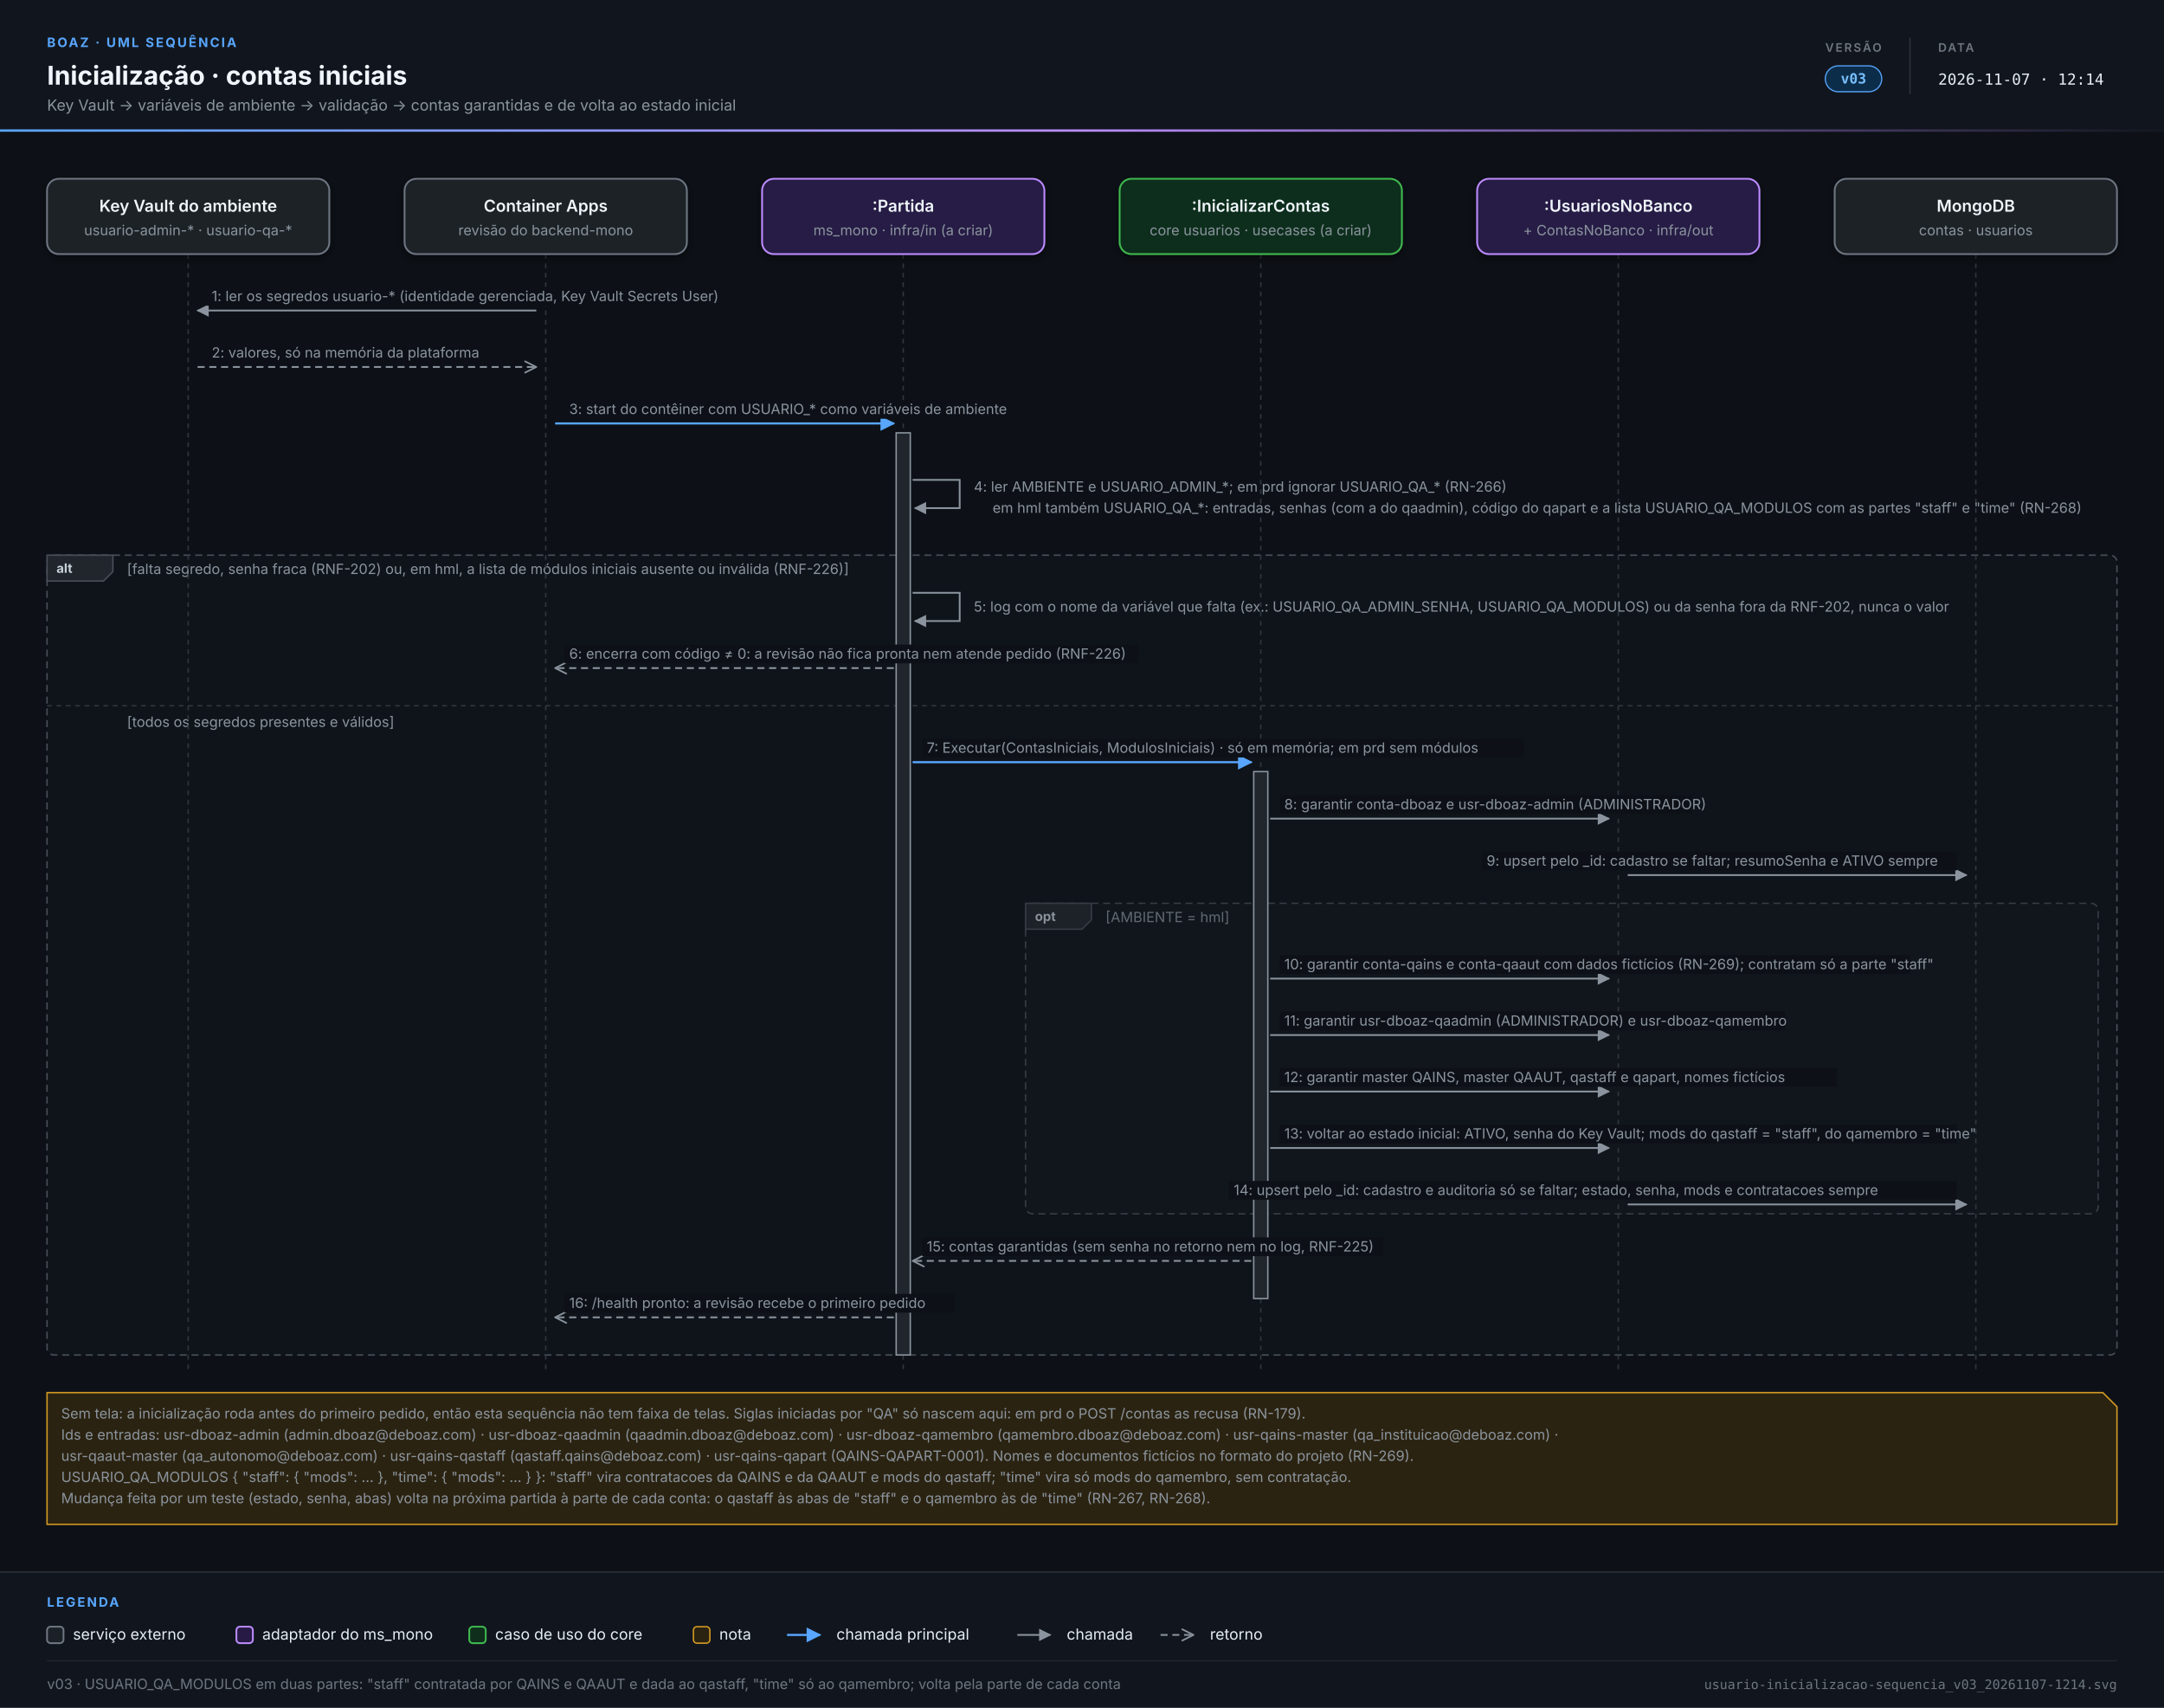
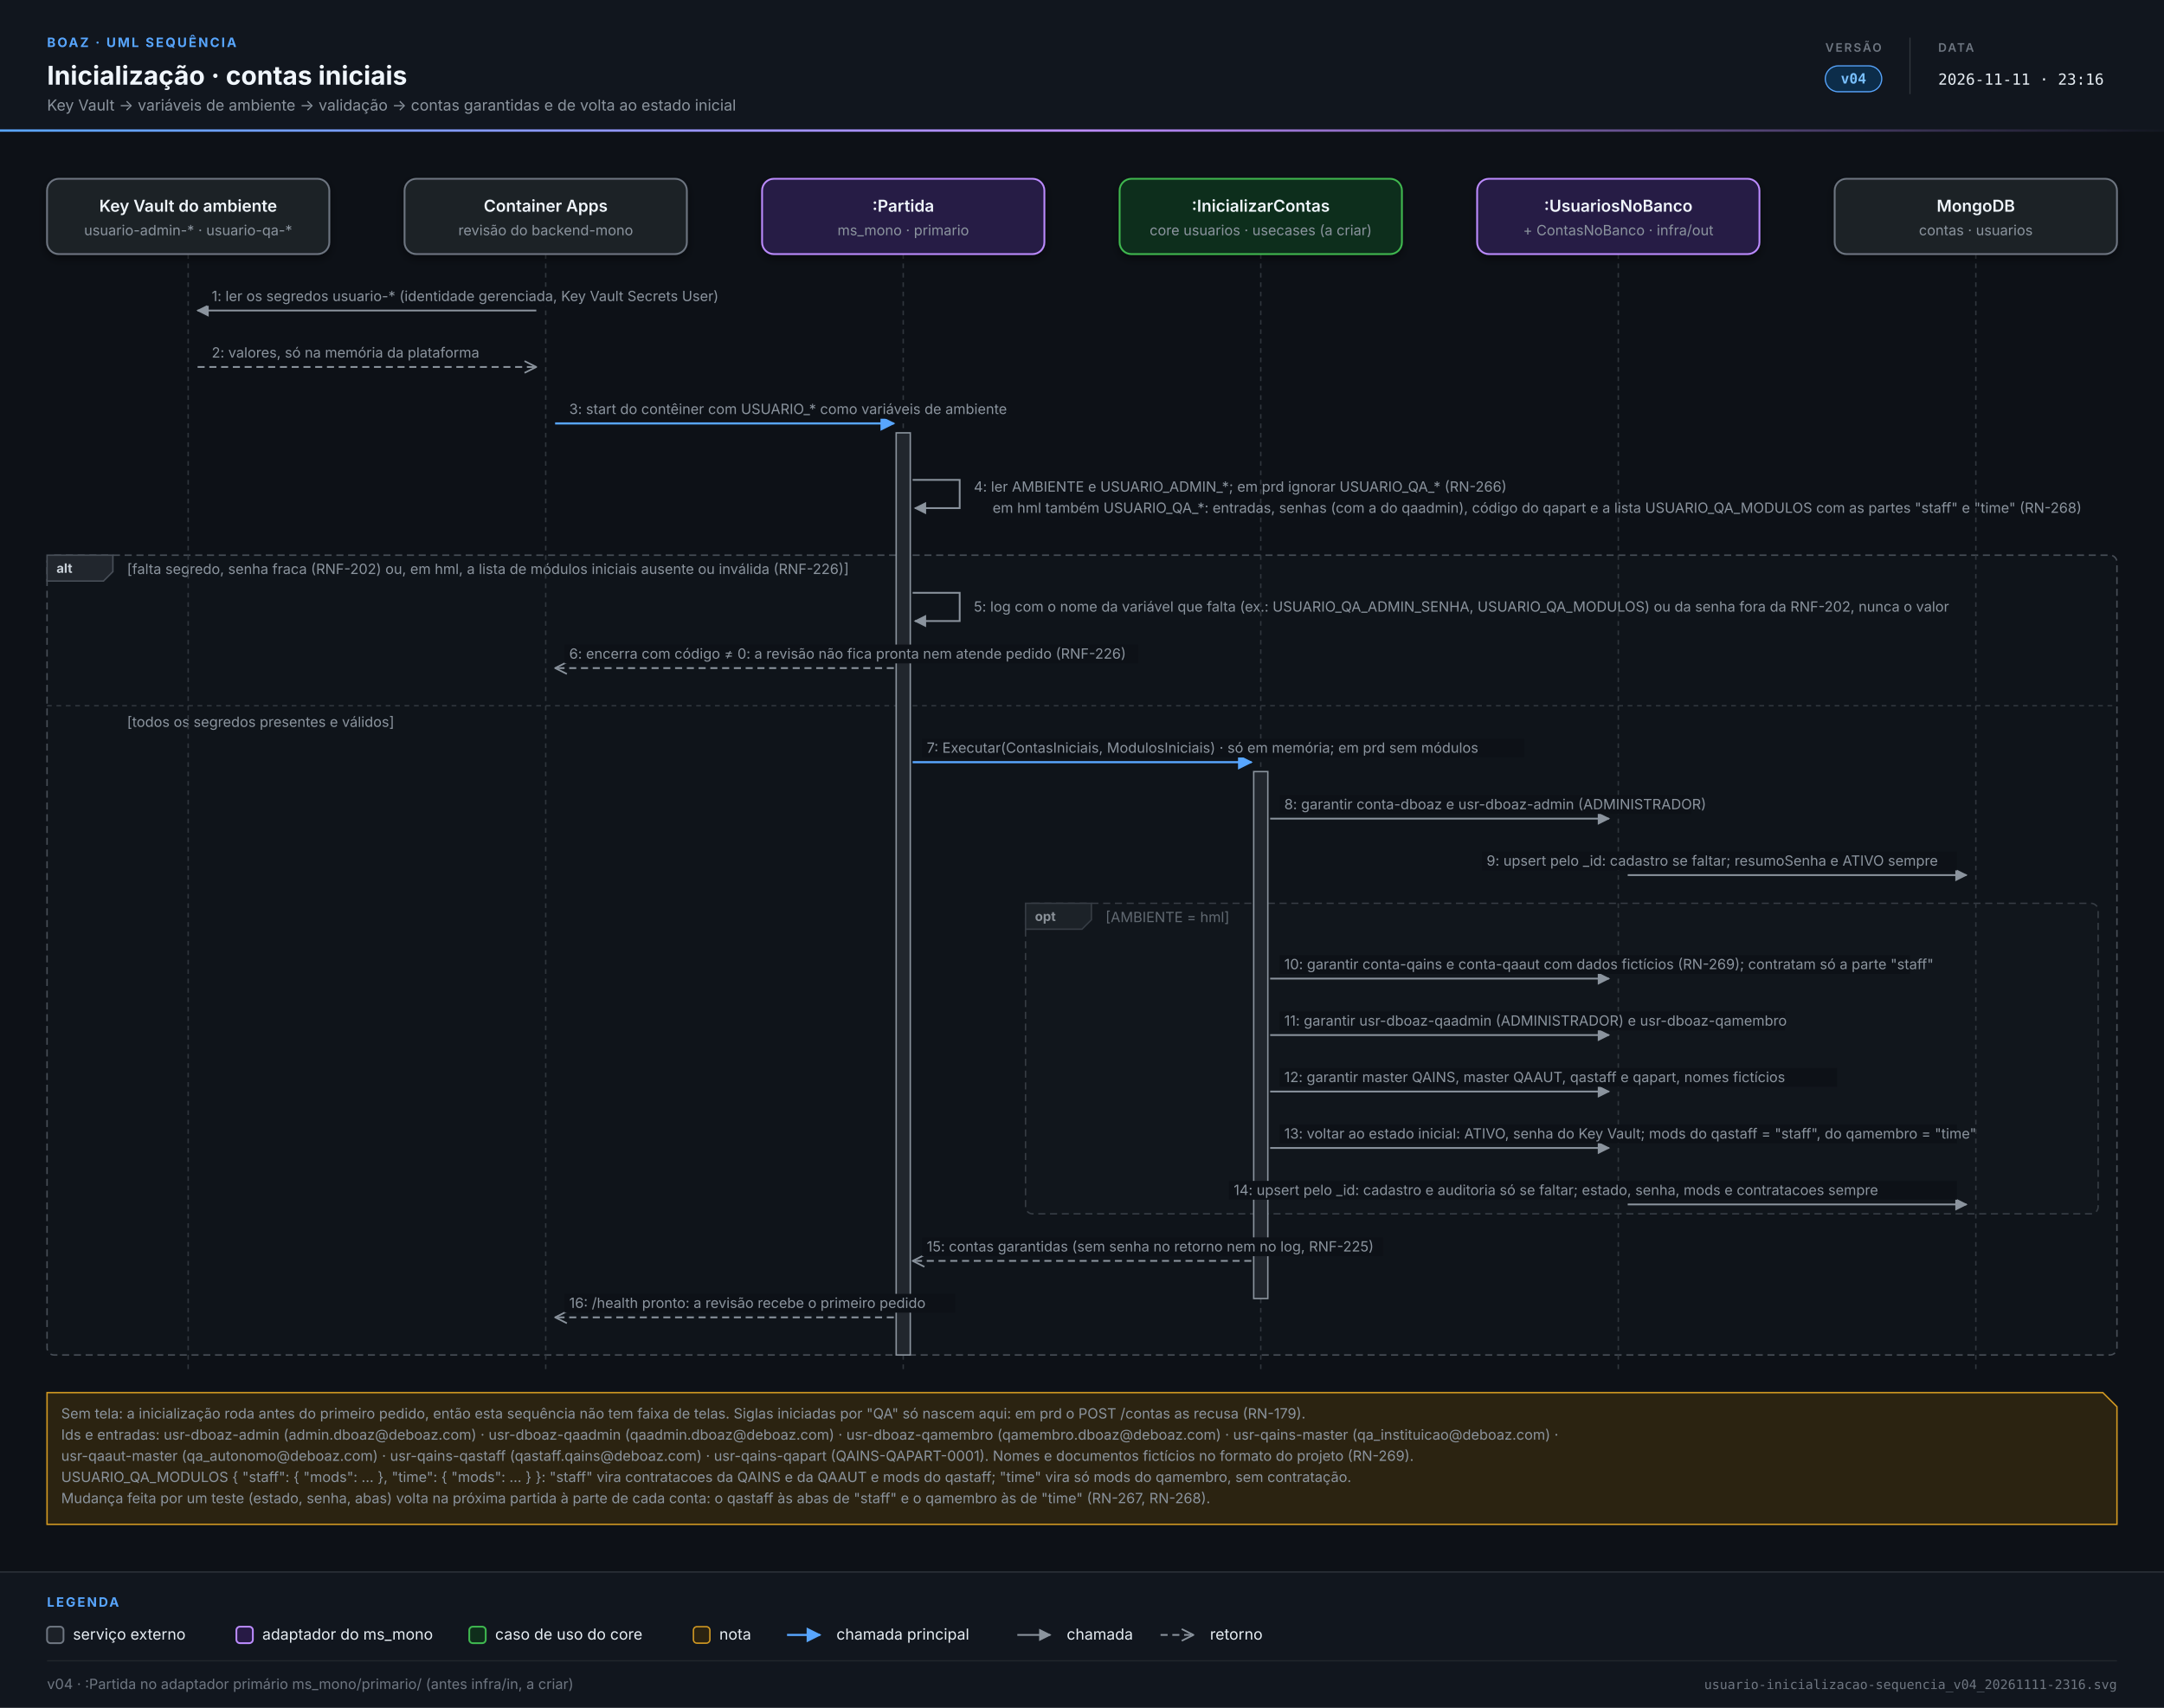
<svg xmlns="http://www.w3.org/2000/svg" viewBox="0 0 1840 1452" width="1840" height="1452">
  <style>
    /* ── base ─────────────────────────────────────────── */
    .bg            { fill: #0d1117; }
    :root          { background: #0d1117; } /* aberto sozinho no navegador, o fundo escuro cobre a janela toda */
    text           { font-family: Inter, "Segoe UI", Roboto, "Helvetica Neue", Helvetica, Arial, sans-serif; font-size: 13px; fill: #e6edf3; }
    .title         { font-size: 22px; font-weight: 700; fill: #f0f6fc; }
    .subtitle      { font-size: 13px; fill: #8b949e; }
    .section       { font-size: 12px; font-weight: 700; letter-spacing: 0.12em; fill: #58a6ff; }
    .label         { font-size: 13px; fill: #e6edf3; }
    .label-strong  { font-size: 14px; font-weight: 600; fill: #f0f6fc; }
    .label-underline { text-decoration: underline; }
    .muted         { font-size: 12px; fill: #8b949e; }
    .mono          { font-family: "JetBrains Mono", "SF Mono", Menlo, Consolas, monospace; font-size: 12px; fill: #8b949e; }
    .divider       { stroke: #21262d; stroke-width: 1; }
    .panel         { fill: #10151c; stroke: #21262d; stroke-width: 1; }

    /* ── nós: uma cor por papel, no máximo 4 por diagrama ── */
    .node          { fill: #161b22; stroke: #30363d; stroke-width: 1.5; }
    .node-face     { fill: #21262d; stroke: #30363d; stroke-width: 1.5; stroke-linejoin: round; }
    .node-blue     { fill: #0c2d4a; stroke: #58a6ff; stroke-width: 1.5; }
    .node-green    { fill: #0f2e1b; stroke: #3fb950; stroke-width: 1.5; }
    .node-purple   { fill: #271a45; stroke: #bc8cff; stroke-width: 1.5; }
    .node-orange   { fill: #3a2410; stroke: #f0883e; stroke-width: 1.5; }
    .node-red      { fill: #3b1219; stroke: #f85149; stroke-width: 1.5; }
    .node-external { fill: #1c2128; stroke: #6e7681; stroke-width: 1.5; }

    /* ── fronteiras (conta, região, rede, módulo) ─────── */
    .boundary       { fill: #161b22; fill-opacity: 0.35; stroke: #484f58; stroke-width: 1.2; stroke-dasharray: 6 4; }
    .boundary-label { font-size: 11px; font-weight: 600; letter-spacing: 0.08em; fill: #8b949e; }

    /* ── arestas e comunicação ─────────────────────────── */
    .edge          { fill: none; stroke: #8b949e; stroke-width: 1.5; }
    .edge-accent   { fill: none; stroke: #58a6ff; stroke-width: 1.8; }
    .edge-async    { stroke-dasharray: 6 4; }
    .edge-data     { stroke-dasharray: 1 5; stroke-linecap: round; stroke-width: 2.2; }
    .edge-label-bg { fill: #0d1117; }
    .arrow-head    { fill: #8b949e; }
    .arrow-accent  { fill: #58a6ff; }
    .lifeline      { stroke: #30363d; stroke-width: 1.2; stroke-dasharray: 4 4; }
    .chip          { fill: #21262d; stroke: #30363d; stroke-width: 1; }
    .chip-text     { font-family: "JetBrains Mono", "SF Mono", Menlo, Consolas, monospace; font-size: 11px; fill: #c9d1d9; }

    /* ── ícones neutros (#ic-*, #uml-*) ───────────────── */
    .ico           { fill: none; stroke: #c9d1d9; stroke-width: 1.5; stroke-linecap: round; stroke-linejoin: round; }
    .ico-fill      { fill: #c9d1d9; }
    .ico-solid     { fill: #161b22; stroke: #c9d1d9; stroke-width: 1.5; stroke-linejoin: round; }

    /* ── notação UML ───────────────────────────────────── */
    .ink           { fill: #e6edf3; }
    .ink-ring      { fill: none; stroke: #e6edf3; stroke-width: 1.5; }
    .node-note     { fill: #2b2311; stroke: #d29922; stroke-width: 1.2; }
    .uml-keyword   { font-size: 11px; font-style: italic; fill: #8b949e; }
    .activation    { fill: #21262d; stroke: #8b949e; stroke-width: 1.2; }
    .frame-tag     { fill: #21262d; stroke: #484f58; stroke-width: 1.2; }
    .frame-op      { font-size: 11px; font-weight: 700; fill: #c9d1d9; }
    .arrow-open    { fill: none; stroke: #8b949e; stroke-width: 1.4; stroke-linejoin: round; }
    .arrow-hollow  { fill: #0d1117; stroke: #8b949e; stroke-width: 1.2; stroke-linejoin: round; }

    /* ── marca d'água: topo e rodapé (seção 7) ────────── */
    .wm-band       { fill: #11161e; }
    .wm-accent     { fill: url(#marca-acento); }
    .wm-sep        { stroke: #30363d; stroke-width: 1; }
    .wm-frame      { fill: none; stroke: #30363d; stroke-width: 1; }
    .wm-eyebrow    { font-size: 11px; font-weight: 700; letter-spacing: 0.14em; fill: #58a6ff; }
    .wm-meta-label { font-size: 10px; font-weight: 600; letter-spacing: 0.14em; fill: #6e7681; }
    .wm-meta-value { font-family: "JetBrains Mono", "SF Mono", Menlo, Consolas, monospace; font-size: 13px; fill: #e6edf3; }
    .wm-badge      { fill: #0c2d4a; stroke: #58a6ff; stroke-width: 1; }
    .wm-badge-text { font-family: "JetBrains Mono", "SF Mono", Menlo, Consolas, monospace; font-size: 12px; font-weight: 700; fill: #79c0ff; }
    .wm-file       { font-family: "JetBrains Mono", "SF Mono", Menlo, Consolas, monospace; font-size: 11px; fill: #6e7681; }
    .footer        { font-size: 12px; fill: #6e7681; }
  </style>
  <defs>
    <marker id="seta" viewBox="0 0 10 10" refX="9" refY="5" markerWidth="7" markerHeight="7" orient="auto-start-reverse">
      <path d="M0,0 L10,5 L0,10 z" class="arrow-head" />
    </marker>
    <marker id="seta-destaque" viewBox="0 0 10 10" refX="9" refY="5" markerWidth="7" markerHeight="7" orient="auto-start-reverse">
      <path d="M0,0 L10,5 L0,10 z" class="arrow-accent" />
    </marker>
    <marker id="seta-aberta" viewBox="-1 -1 12 12" refX="10" refY="5" markerWidth="8" markerHeight="8" orient="auto-start-reverse">
      <path d="M0,0 L10,5 L0,10" class="arrow-open" />
    </marker>
    <marker id="heranca" viewBox="-1 -1 14 14" refX="12" refY="6" markerWidth="10" markerHeight="10" orient="auto-start-reverse">
      <path d="M0,0 L12,6 L0,12 z" class="arrow-hollow" />
    </marker>
    <marker id="extensao" viewBox="-1 -1 14 14" refX="12" refY="6" markerWidth="10" markerHeight="10" orient="auto-start-reverse">
      <path d="M0,0 L12,6 L0,12 z" class="arrow-head" />
    </marker>
    <marker id="composicao" viewBox="-1 -1 16 10" refX="14" refY="4" markerWidth="16" markerHeight="11" orient="auto-start-reverse">
      <path d="M0,4 L7,0 L14,4 L7,8 z" class="arrow-head" />
    </marker>
    <marker id="agregacao" viewBox="-1 -1 16 10" refX="14" refY="4" markerWidth="16" markerHeight="11" orient="auto-start-reverse">
      <path d="M0,4 L7,0 L14,4 L7,8 z" class="arrow-hollow" />
    </marker>
    <marker id="er-um" viewBox="0 0 16 12" refX="16" refY="6" markerWidth="16" markerHeight="12" markerUnits="userSpaceOnUse" orient="auto-start-reverse">
      <path d="M6,0 V12 M10,0 V12" class="arrow-open" />
    </marker>
    <marker id="er-muitos" viewBox="0 0 16 12" refX="16" refY="6" markerWidth="16" markerHeight="12" markerUnits="userSpaceOnUse" orient="auto-start-reverse">
      <path d="M4,0 V12 M6,6 L16,0 M6,6 L16,12" class="arrow-open" />
    </marker>
    <filter id="sombra" x="-10%" y="-10%" width="120%" height="140%">
      <feDropShadow dx="0" dy="3" stdDeviation="4" flood-color="#000000" flood-opacity="0.45" />
    </filter>
    <linearGradient id="marca-acento" x1="0" y1="0" x2="1" y2="0">
      <stop offset="0" stop-color="#58a6ff" />
      <stop offset="0.5" stop-color="#bc8cff" />
      <stop offset="1" stop-color="#bc8cff" stop-opacity="0" />
    </linearGradient>
  </defs>
  <rect class="bg" x="0" y="0" width="1840" height="1436" />
  <g id="marca-topo">
    <rect class="wm-band" x="0" y="0" width="1840" height="112" />
    <rect class="wm-accent" x="0" y="110" width="1840" height="2" />
    <text class="wm-eyebrow" x="40" y="40">BOAZ · UML SEQUÊNCIA</text>
    <text class="title" x="40" y="72">Inicialização · contas iniciais</text>
    <text class="subtitle" x="40" y="94">Key Vault → variáveis de ambiente → validação → contas garantidas e de volta ao estado inicial</text>
    <text class="wm-meta-label" x="1552" y="44">VERSÃO</text>
    <rect class="wm-badge" x="1552" y="56" width="48" height="22" rx="11" />
-     <text class="wm-badge-text" x="1576" y="71" text-anchor="middle">v03</text>
+     <text class="wm-badge-text" x="1576" y="71" text-anchor="middle">v04</text>
    <line class="wm-sep" x1="1624" y1="32" x2="1624" y2="80" />
    <text class="wm-meta-label" x="1648" y="44">DATA</text>
-     <text class="wm-meta-value" x="1648" y="72">2026-11-07 · 12:14</text>
+     <text class="wm-meta-value" x="1648" y="72">2026-11-11 · 23:16</text>
  </g>
  <g id="desenho" transform="translate(0,152)">
    <rect class="boundary" x="872" y="616" width="912" height="264" rx="6" />
    <path class="frame-tag" d="M872,616 H928 V630 L920,638 H872 Z" />
    <text class="frame-op" x="880" y="631">opt</text>
    <text class="muted" x="940" y="632">[AMBIENTE = hml]</text>
    <rect class="boundary" x="40" y="320" width="1760" height="680" rx="6" />
    <path class="frame-tag" d="M40,320 H96 V334 L88,342 H40 Z" />
    <text class="frame-op" x="48" y="335">alt</text>
    <text class="muted" x="108" y="336">[falta segredo, senha fraca (RNF-202) ou, em hml, a lista de módulos iniciais ausente ou inválida (RNF-226)]</text>
    <line class="lifeline" x1="40" y1="448" x2="1800" y2="448" />
    <text class="muted" x="108" y="466">[todos os segredos presentes e válidos]</text>
    <line class="lifeline" x1="160" y1="64" x2="160" y2="1016" />
    <line class="lifeline" x1="464" y1="64" x2="464" y2="1016" />
    <line class="lifeline" x1="768" y1="64" x2="768" y2="1016" />
    <line class="lifeline" x1="1072" y1="64" x2="1072" y2="1016" />
    <line class="lifeline" x1="1376" y1="64" x2="1376" y2="1016" />
    <line class="lifeline" x1="1680" y1="64" x2="1680" y2="1016" />
    <rect class="activation" x="762" y="216" width="12" height="784" />
    <rect class="activation" x="1066" y="504" width="12" height="448" />
    <g id="p-kv" filter="url(#sombra)">
      <rect class="node-external" x="40" y="0" width="240" height="64" rx="10" />
    </g>
    <text class="label-strong" x="160" y="28" text-anchor="middle">Key Vault do ambiente</text>
    <text class="muted" x="160" y="48" text-anchor="middle">usuario-admin-* · usuario-qa-*</text>
    <g id="p-aca" filter="url(#sombra)">
      <rect class="node-external" x="344" y="0" width="240" height="64" rx="10" />
    </g>
    <text class="label-strong" x="464" y="28" text-anchor="middle">Container Apps</text>
    <text class="muted" x="464" y="48" text-anchor="middle">revisão do backend-mono</text>
    <g id="p-partida" filter="url(#sombra)">
      <rect class="node-purple" x="648" y="0" width="240" height="64" rx="10" />
    </g>
    <text class="label-strong" x="768" y="28" text-anchor="middle">:Partida</text>
-     <text class="muted" x="768" y="48" text-anchor="middle">ms_mono · infra/in (a criar)</text>
+     <text class="muted" x="768" y="48" text-anchor="middle">ms_mono · primario</text>
    <g id="p-uc" filter="url(#sombra)">
      <rect class="node-green" x="952" y="0" width="240" height="64" rx="10" />
    </g>
    <text class="label-strong" x="1072" y="28" text-anchor="middle">:InicializarContas</text>
    <text class="muted" x="1072" y="48" text-anchor="middle">core usuarios · usecases (a criar)</text>
    <g id="p-out" filter="url(#sombra)">
      <rect class="node-purple" x="1256" y="0" width="240" height="64" rx="10" />
    </g>
    <text class="label-strong" x="1376" y="28" text-anchor="middle">:UsuariosNoBanco</text>
    <text class="muted" x="1376" y="48" text-anchor="middle">+ ContasNoBanco · infra/out</text>
    <g id="p-db" filter="url(#sombra)">
      <rect class="node-external" x="1560" y="0" width="240" height="64" rx="10" />
    </g>
    <text class="label-strong" x="1680" y="28" text-anchor="middle">MongoDB</text>
    <text class="muted" x="1680" y="48" text-anchor="middle">contas · usuarios</text>
    <line class="edge" x1="456" y1="112" x2="168" y2="112" marker-end="url(#seta)" />
    <rect class="edge-label-bg" x="176" y="92" width="464" height="16" />
    <text class="muted" x="180" y="104">1: ler os segredos usuario-* (identidade gerenciada, Key Vault Secrets User)</text>
    <line class="edge edge-async" x1="168" y1="160" x2="456" y2="160" marker-end="url(#seta-aberta)" />
    <rect class="edge-label-bg" x="176" y="140" width="242" height="16" />
    <text class="muted" x="180" y="152">2: valores, só na memória da plataforma</text>
    <line class="edge-accent" x1="472" y1="208" x2="760" y2="208" marker-end="url(#seta-destaque)" />
    <rect class="edge-label-bg" x="480" y="188" width="380" height="16" />
    <text class="muted" x="484" y="200">3: start do contêiner com USUARIO_* como variáveis de ambiente</text>
    <path class="edge" d="M776,256 H816 V280 H778" marker-end="url(#seta)" />
    <text class="muted" x="828" y="266">4: ler AMBIENTE e USUARIO_ADMIN_*; em prd ignorar USUARIO_QA_* (RN-266)</text>
    <text class="muted" x="844" y="284">em hml também USUARIO_QA_*: entradas, senhas (com a do qaadmin), código do qapart e a lista USUARIO_QA_MODULOS com as partes "staff" e "time" (RN-268)</text>
    <path class="edge" d="M776,352 H816 V376 H778" marker-end="url(#seta)" />
    <text class="muted" x="828" y="368">5: log com o nome da variável que falta (ex.: USUARIO_QA_ADMIN_SENHA, USUARIO_QA_MODULOS) ou da senha fora da RNF-202, nunca o valor</text>
    <line class="edge edge-async" x1="760" y1="416" x2="472" y2="416" marker-end="url(#seta-aberta)" />
    <rect class="edge-label-bg" x="480" y="396" width="488" height="16" />
    <text class="muted" x="484" y="408">6: encerra com código ≠ 0: a revisão não fica pronta nem atende pedido (RNF-226)</text>
    <line class="edge-accent" x1="776" y1="496" x2="1064" y2="496" marker-end="url(#seta-destaque)" />
    <rect class="edge-label-bg" x="784" y="476" width="512" height="16" />
    <text class="muted" x="788" y="488">7: Executar(ContasIniciais, ModulosIniciais) · só em memória; em prd sem módulos</text>
    <line class="edge" x1="1080" y1="544" x2="1368" y2="544" marker-end="url(#seta)" />
    <rect class="edge-label-bg" x="1088" y="524" width="350" height="16" />
    <text class="muted" x="1092" y="536">8: garantir conta-dboaz e usr-dboaz-admin (ADMINISTRADOR)</text>
    <line class="edge" x1="1384" y1="592" x2="1672" y2="592" marker-end="url(#seta)" />
    <rect class="edge-label-bg" x="1260" y="572" width="404" height="16" />
    <text class="muted" x="1264" y="584">9: upsert pelo _id: cadastro se faltar; resumoSenha e ATIVO sempre</text>
    <line class="edge" x1="1080" y1="680" x2="1368" y2="680" marker-end="url(#seta)" />
    <rect class="edge-label-bg" x="1088" y="660" width="536" height="16" />
    <text class="muted" x="1092" y="672">10: garantir conta-qains e conta-qaaut com dados fictícios (RN-269); contratam só a parte "staff"</text>
    <line class="edge" x1="1080" y1="728" x2="1368" y2="728" marker-end="url(#seta)" />
    <rect class="edge-label-bg" x="1088" y="708" width="430" height="16" />
    <text class="muted" x="1092" y="720">11: garantir usr-dboaz-qaadmin (ADMINISTRADOR) e usr-dboaz-qamembro</text>
    <line class="edge" x1="1080" y1="776" x2="1368" y2="776" marker-end="url(#seta)" />
    <rect class="edge-label-bg" x="1088" y="756" width="474" height="16" />
    <text class="muted" x="1092" y="768">12: garantir master QAINS, master QAAUT, qastaff e qapart, nomes fictícios</text>
    <line class="edge" x1="1080" y1="824" x2="1368" y2="824" marker-end="url(#seta)" />
    <rect class="edge-label-bg" x="1088" y="804" width="576" height="16" />
    <text class="muted" x="1092" y="816">13: voltar ao estado inicial: ATIVO, senha do Key Vault; mods do qastaff = "staff", do qamembro = "time"</text>
    <line class="edge" x1="1384" y1="872" x2="1672" y2="872" marker-end="url(#seta)" />
    <rect class="edge-label-bg" x="1045" y="852" width="619" height="16" />
    <text class="muted" x="1049" y="864">14: upsert pelo _id: cadastro e auditoria só se faltar; estado, senha, mods e contratacoes sempre</text>
    <line class="edge edge-async" x1="1064" y1="920" x2="776" y2="920" marker-end="url(#seta-aberta)" />
    <rect class="edge-label-bg" x="784" y="900" width="392" height="16" />
    <text class="muted" x="788" y="912">15: contas garantidas (sem senha no retorno nem no log, RNF-225)</text>
    <line class="edge edge-async" x1="760" y1="968" x2="472" y2="968" marker-end="url(#seta-aberta)" />
    <rect class="edge-label-bg" x="480" y="948" width="332" height="16" />
    <text class="muted" x="484" y="960">16: /health pronto: a revisão recebe o primeiro pedido</text>
    <path class="node-note" d="M40,1032 H1788 L1800,1044 V1144 H40 Z" />
    <text class="muted" x="52" y="1054">Sem tela: a inicialização roda antes do primeiro pedido, então esta sequência não tem faixa de telas. Siglas iniciadas por "QA" só nascem aqui: em prd o POST /contas as recusa (RN-179).</text>
    <text class="muted" x="52" y="1072">Ids e entradas: usr-dboaz-admin (admin.dboaz@deboaz.com) · usr-dboaz-qaadmin (qaadmin.dboaz@deboaz.com) · usr-dboaz-qamembro (qamembro.dboaz@deboaz.com) · usr-qains-master (qa_instituicao@deboaz.com) ·</text>
    <text class="muted" x="52" y="1090">usr-qaaut-master (qa_autonomo@deboaz.com) · usr-qains-qastaff (qastaff.qains@deboaz.com) · usr-qains-qapart (QAINS-QAPART-0001). Nomes e documentos fictícios no formato do projeto (RN-269).</text>
    <text class="muted" x="52" y="1108">USUARIO_QA_MODULOS { "staff": { "mods": … }, "time": { "mods": … } }: "staff" vira contratacoes da QAINS e da QAAUT e mods do qastaff; "time" vira só mods do qamembro, sem contratação.</text>
    <text class="muted" x="52" y="1126">Mudança feita por um teste (estado, senha, abas) volta na próxima partida à parte de cada conta: o qastaff às abas de "staff" e o qamembro às de "time" (RN-267, RN-268).</text>
  </g>
  <g id="marca-rodape" transform="translate(0,1336)">
    <rect class="wm-band" x="0" y="0" width="1840" height="116" />
    <line class="wm-sep" x1="0" y1="0.5" x2="1840" y2="0.5" />
    <text class="wm-eyebrow" x="40" y="30">LEGENDA</text>
    <rect class="node-external" x="40" y="47" width="14" height="14" rx="3" />
    <text class="label" x="62" y="58">serviço externo</text>
    <rect class="node-purple" x="201.0" y="47" width="14" height="14" rx="3" />
    <text class="label" x="223.0" y="58">adaptador do ms_mono</text>
    <rect class="node-green" x="399.0" y="47" width="14" height="14" rx="3" />
    <text class="label" x="421.0" y="58">caso de uso do core</text>
    <rect class="node-note" x="589.6" y="47" width="14" height="14" rx="3" />
    <text class="label" x="611.6" y="58">nota</text>
    <line class="edge-accent" x1="669.2" y1="54" x2="697.2" y2="54" marker-end="url(#seta-destaque)" />
    <text class="label" x="711.2" y="58">chamada principal</text>
    <line class="edge" x1="865.0" y1="54" x2="893.0" y2="54" marker-end="url(#seta)" />
    <text class="label" x="907.0" y="58">chamada</text>
    <line class="edge edge-async" x1="986.8" y1="54" x2="1014.8" y2="54" marker-end="url(#seta-aberta)" />
    <text class="label" x="1028.8" y="58">retorno</text>
    <line class="divider" x1="40" y1="76" x2="1800" y2="76" />
-     <text class="footer" x="40" y="100">v03 · USUARIO_QA_MODULOS em duas partes: "staff" contratada por QAINS e QAAUT e dada ao qastaff, "time" só ao qamembro; volta pela parte de cada conta</text>
-     <text class="wm-file" x="1800" y="100" text-anchor="end">usuario-inicializacao-sequencia_v03_20261107-1214.svg</text>
+     <text class="footer" x="40" y="100">v04 · :Partida no adaptador primário ms_mono/primario/ (antes infra/in, a criar)</text>
+     <text class="wm-file" x="1800" y="100" text-anchor="end">usuario-inicializacao-sequencia_v04_20261111-2316.svg</text>
  </g>
</svg>
